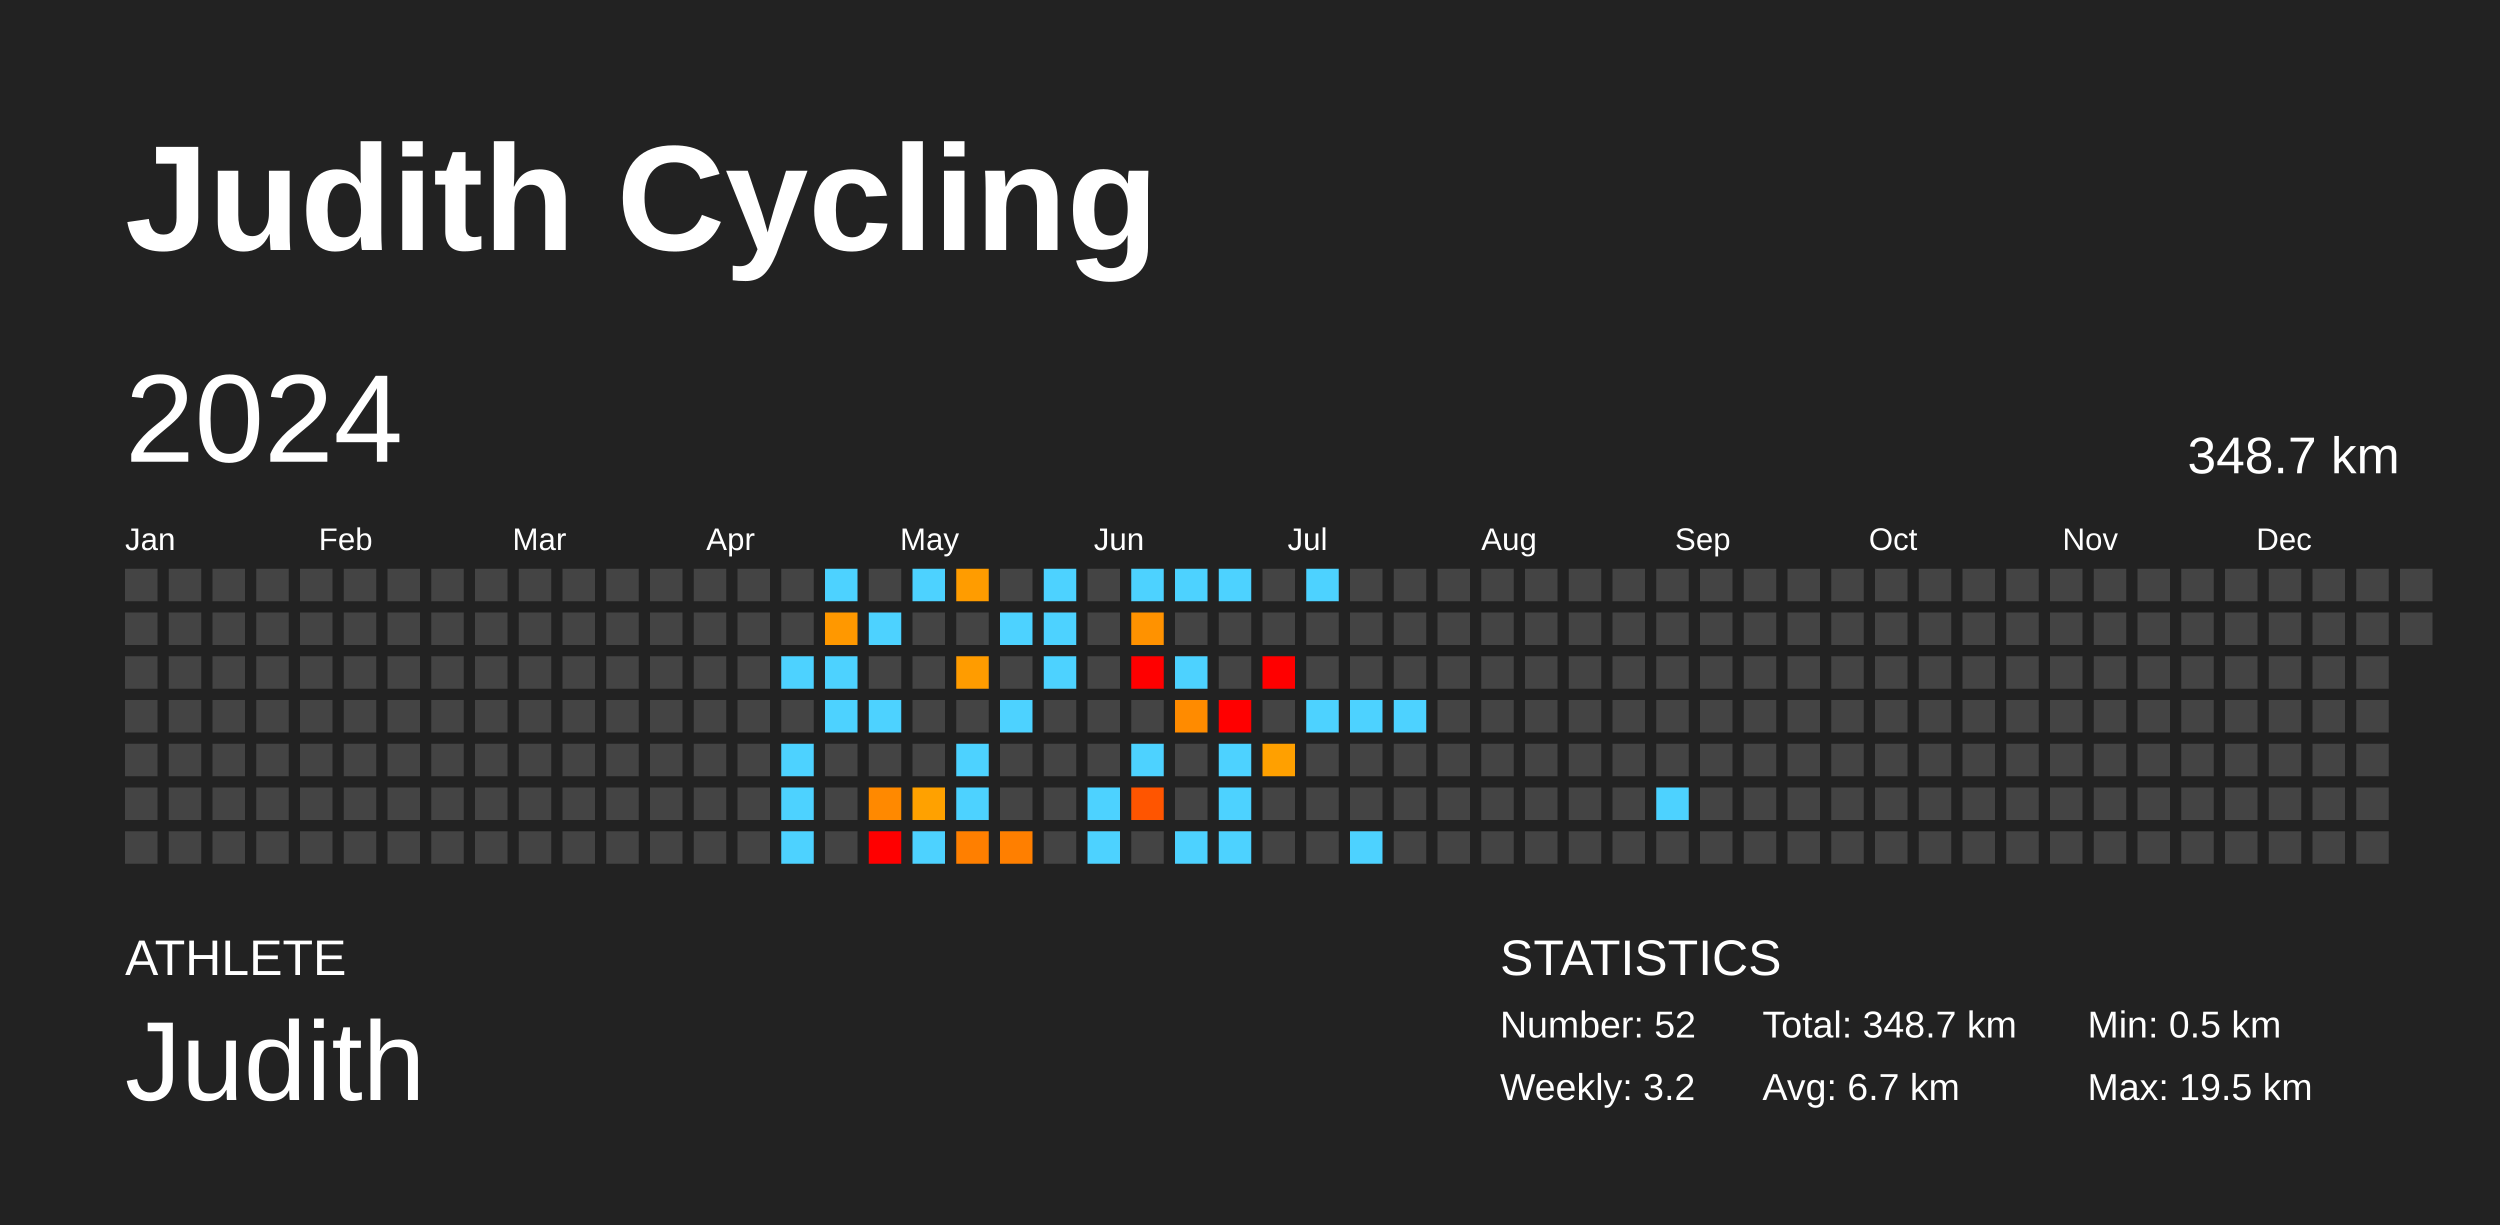
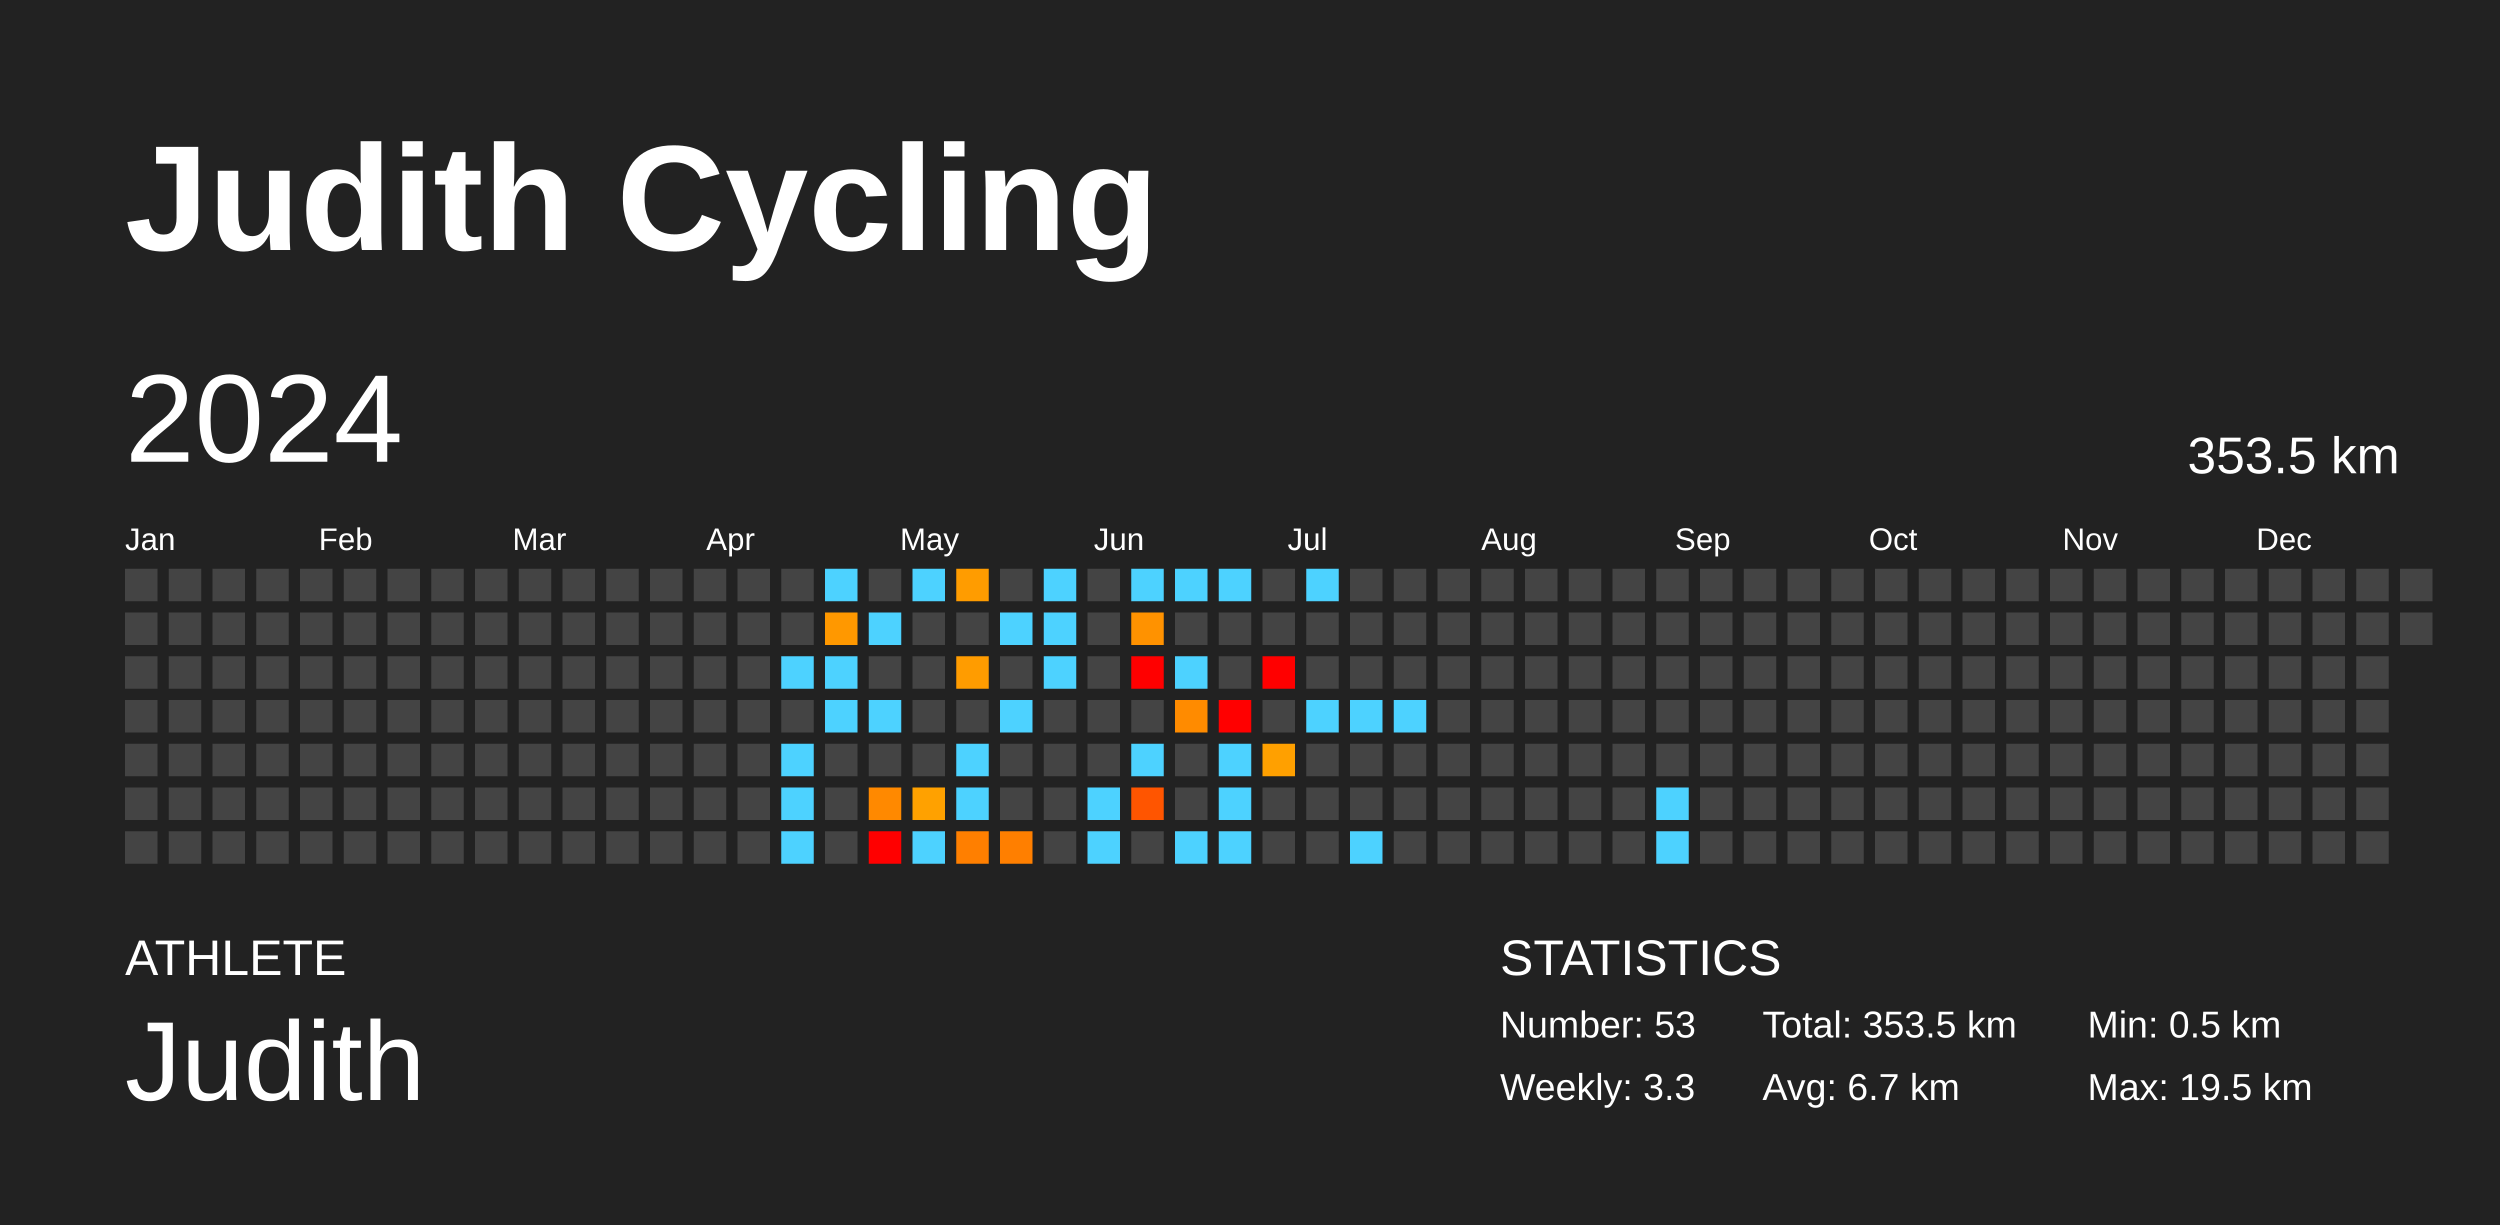
<svg xmlns="http://www.w3.org/2000/svg" baseProfile="full" height="98mm" version="1.1" viewBox="0,0,200,98" width="200mm">
  <defs />
  <rect fill="#222222" height="98" width="200" x="0" y="0" />
  <text fill="#FFFFFF" style="font-size:12px; font-family:Arial; font-weight:bold;" x="10" y="20">Judith Cycling</text>
  <text fill="#FFFFFF" style="font-size:4px; font-family:Arial" x="10" y="78">ATHLETE</text>
  <text fill="#FFFFFF" style="font-size:9px; font-family:Arial" x="10" y="88">Judith</text>
  <text fill="#FFFFFF" style="font-size:4px; font-family:Arial" x="120" y="78">STATISTICS</text>
-   <text fill="#FFFFFF" style="font-size:3px; font-family:Arial" x="120" y="83">Number: 52</text>
-   <text fill="#FFFFFF" style="font-size:3px; font-family:Arial" x="120" y="88">Weekly: 3.2</text>
-   <text fill="#FFFFFF" style="font-size:3px; font-family:Arial" x="141" y="83">Total: 348.7 km</text>
+   <text fill="#FFFFFF" style="font-size:3px; font-family:Arial" x="120" y="83">Number: 53</text>
+   <text fill="#FFFFFF" style="font-size:3px; font-family:Arial" x="120" y="88">Weekly: 3.3</text>
+   <text fill="#FFFFFF" style="font-size:3px; font-family:Arial" x="141" y="83">Total: 353.5 km</text>
  <text fill="#FFFFFF" style="font-size:3px; font-family:Arial" x="141" y="88">Avg: 6.7 km</text>
  <text fill="#FFFFFF" style="font-size:3px; font-family:Arial" x="167" y="83">Min: 0.5 km</text>
  <text fill="#FFFFFF" style="font-size:3px; font-family:Arial" x="167" y="88">Max: 19.5 km</text>
  <text dominant-baseline="hanging" fill="#FFFFFF" style="font-size:10.0px; font-family:Arial;" x="10" y="30">2024</text>
-   <text dominant-baseline="hanging" fill="#FFFFFF" style="font-size:4.125px; font-family:Arial;" x="175" y="35">348.7 km</text>
+   <text dominant-baseline="hanging" fill="#FFFFFF" style="font-size:4.125px; font-family:Arial;" x="175" y="35">353.5 km</text>
  <text fill="#FFFFFF" style="font-size:2.5px; font-family:Arial" x="10.0" y="44">Jan</text>
  <text fill="#FFFFFF" style="font-size:2.5px; font-family:Arial" x="25.5" y="44">Feb</text>
  <text fill="#FFFFFF" style="font-size:2.5px; font-family:Arial" x="41.0" y="44">Mar</text>
  <text fill="#FFFFFF" style="font-size:2.5px; font-family:Arial" x="56.5" y="44">Apr</text>
  <text fill="#FFFFFF" style="font-size:2.5px; font-family:Arial" x="72.0" y="44">May</text>
  <text fill="#FFFFFF" style="font-size:2.5px; font-family:Arial" x="87.5" y="44">Jun</text>
  <text fill="#FFFFFF" style="font-size:2.5px; font-family:Arial" x="103.0" y="44">Jul</text>
  <text fill="#FFFFFF" style="font-size:2.5px; font-family:Arial" x="118.5" y="44">Aug</text>
  <text fill="#FFFFFF" style="font-size:2.5px; font-family:Arial" x="134.0" y="44">Sep</text>
  <text fill="#FFFFFF" style="font-size:2.5px; font-family:Arial" x="149.5" y="44">Oct</text>
  <text fill="#FFFFFF" style="font-size:2.5px; font-family:Arial" x="165.0" y="44">Nov</text>
  <text fill="#FFFFFF" style="font-size:2.5px; font-family:Arial" x="180.5" y="44">Dec</text>
  <rect fill="#444444" height="2.6" width="2.6" x="10.0" y="45.5" />
  <rect fill="#444444" height="2.6" width="2.6" x="10.0" y="49.0" />
  <rect fill="#444444" height="2.6" width="2.6" x="10.0" y="52.5" />
  <rect fill="#444444" height="2.6" width="2.6" x="10.0" y="56.0" />
  <rect fill="#444444" height="2.6" width="2.6" x="10.0" y="59.5" />
  <rect fill="#444444" height="2.6" width="2.6" x="10.0" y="63.0" />
  <rect fill="#444444" height="2.6" width="2.6" x="10.0" y="66.5" />
  <rect fill="#444444" height="2.6" width="2.6" x="13.5" y="45.5" />
  <rect fill="#444444" height="2.6" width="2.6" x="13.5" y="49.0" />
  <rect fill="#444444" height="2.6" width="2.6" x="13.5" y="52.5" />
  <rect fill="#444444" height="2.6" width="2.6" x="13.5" y="56.0" />
  <rect fill="#444444" height="2.6" width="2.6" x="13.5" y="59.5" />
  <rect fill="#444444" height="2.6" width="2.6" x="13.5" y="63.0" />
  <rect fill="#444444" height="2.6" width="2.6" x="13.5" y="66.5" />
  <rect fill="#444444" height="2.6" width="2.6" x="17.0" y="45.5" />
  <rect fill="#444444" height="2.6" width="2.6" x="17.0" y="49.0" />
  <rect fill="#444444" height="2.6" width="2.6" x="17.0" y="52.5" />
  <rect fill="#444444" height="2.6" width="2.6" x="17.0" y="56.0" />
  <rect fill="#444444" height="2.6" width="2.6" x="17.0" y="59.5" />
  <rect fill="#444444" height="2.6" width="2.6" x="17.0" y="63.0" />
  <rect fill="#444444" height="2.6" width="2.6" x="17.0" y="66.5" />
  <rect fill="#444444" height="2.6" width="2.6" x="20.5" y="45.5" />
  <rect fill="#444444" height="2.6" width="2.6" x="20.5" y="49.0" />
  <rect fill="#444444" height="2.6" width="2.6" x="20.5" y="52.5" />
  <rect fill="#444444" height="2.6" width="2.6" x="20.5" y="56.0" />
  <rect fill="#444444" height="2.6" width="2.6" x="20.5" y="59.5" />
  <rect fill="#444444" height="2.6" width="2.6" x="20.5" y="63.0" />
  <rect fill="#444444" height="2.6" width="2.6" x="20.5" y="66.5" />
  <rect fill="#444444" height="2.6" width="2.6" x="24.0" y="45.5" />
  <rect fill="#444444" height="2.6" width="2.6" x="24.0" y="49.0" />
  <rect fill="#444444" height="2.6" width="2.6" x="24.0" y="52.5" />
  <rect fill="#444444" height="2.6" width="2.6" x="24.0" y="56.0" />
  <rect fill="#444444" height="2.6" width="2.6" x="24.0" y="59.5" />
  <rect fill="#444444" height="2.6" width="2.6" x="24.0" y="63.0" />
  <rect fill="#444444" height="2.6" width="2.6" x="24.0" y="66.5" />
  <rect fill="#444444" height="2.6" width="2.6" x="27.5" y="45.5" />
  <rect fill="#444444" height="2.6" width="2.6" x="27.5" y="49.0" />
  <rect fill="#444444" height="2.6" width="2.6" x="27.5" y="52.5" />
  <rect fill="#444444" height="2.6" width="2.6" x="27.5" y="56.0" />
  <rect fill="#444444" height="2.6" width="2.6" x="27.5" y="59.5" />
  <rect fill="#444444" height="2.6" width="2.6" x="27.5" y="63.0" />
  <rect fill="#444444" height="2.6" width="2.6" x="27.5" y="66.5" />
  <rect fill="#444444" height="2.6" width="2.6" x="31.0" y="45.5" />
  <rect fill="#444444" height="2.6" width="2.6" x="31.0" y="49.0" />
  <rect fill="#444444" height="2.6" width="2.6" x="31.0" y="52.5" />
  <rect fill="#444444" height="2.6" width="2.6" x="31.0" y="56.0" />
  <rect fill="#444444" height="2.6" width="2.6" x="31.0" y="59.5" />
  <rect fill="#444444" height="2.6" width="2.6" x="31.0" y="63.0" />
  <rect fill="#444444" height="2.6" width="2.6" x="31.0" y="66.5" />
  <rect fill="#444444" height="2.6" width="2.6" x="34.5" y="45.5" />
  <rect fill="#444444" height="2.6" width="2.6" x="34.5" y="49.0" />
  <rect fill="#444444" height="2.6" width="2.6" x="34.5" y="52.5" />
  <rect fill="#444444" height="2.6" width="2.6" x="34.5" y="56.0" />
  <rect fill="#444444" height="2.6" width="2.6" x="34.5" y="59.5" />
  <rect fill="#444444" height="2.6" width="2.6" x="34.5" y="63.0" />
  <rect fill="#444444" height="2.6" width="2.6" x="34.5" y="66.5" />
  <rect fill="#444444" height="2.6" width="2.6" x="38.0" y="45.5" />
  <rect fill="#444444" height="2.6" width="2.6" x="38.0" y="49.0" />
  <rect fill="#444444" height="2.6" width="2.6" x="38.0" y="52.5" />
  <rect fill="#444444" height="2.6" width="2.6" x="38.0" y="56.0" />
  <rect fill="#444444" height="2.6" width="2.6" x="38.0" y="59.5" />
  <rect fill="#444444" height="2.6" width="2.6" x="38.0" y="63.0" />
  <rect fill="#444444" height="2.6" width="2.6" x="38.0" y="66.5" />
  <rect fill="#444444" height="2.6" width="2.6" x="41.5" y="45.5" />
  <rect fill="#444444" height="2.6" width="2.6" x="41.5" y="49.0" />
  <rect fill="#444444" height="2.6" width="2.6" x="41.5" y="52.5" />
  <rect fill="#444444" height="2.6" width="2.6" x="41.5" y="56.0" />
  <rect fill="#444444" height="2.6" width="2.6" x="41.5" y="59.5" />
  <rect fill="#444444" height="2.6" width="2.6" x="41.5" y="63.0" />
  <rect fill="#444444" height="2.6" width="2.6" x="41.5" y="66.5" />
  <rect fill="#444444" height="2.6" width="2.6" x="45.0" y="45.5" />
  <rect fill="#444444" height="2.6" width="2.6" x="45.0" y="49.0" />
  <rect fill="#444444" height="2.6" width="2.6" x="45.0" y="52.5" />
  <rect fill="#444444" height="2.6" width="2.6" x="45.0" y="56.0" />
  <rect fill="#444444" height="2.6" width="2.6" x="45.0" y="59.5" />
  <rect fill="#444444" height="2.6" width="2.6" x="45.0" y="63.0" />
  <rect fill="#444444" height="2.6" width="2.6" x="45.0" y="66.5" />
  <rect fill="#444444" height="2.6" width="2.6" x="48.5" y="45.5" />
  <rect fill="#444444" height="2.6" width="2.6" x="48.5" y="49.0" />
  <rect fill="#444444" height="2.6" width="2.6" x="48.5" y="52.5" />
  <rect fill="#444444" height="2.6" width="2.6" x="48.5" y="56.0" />
  <rect fill="#444444" height="2.6" width="2.6" x="48.5" y="59.5" />
  <rect fill="#444444" height="2.6" width="2.6" x="48.5" y="63.0" />
  <rect fill="#444444" height="2.6" width="2.6" x="48.5" y="66.5" />
  <rect fill="#444444" height="2.6" width="2.6" x="52.0" y="45.5" />
  <rect fill="#444444" height="2.6" width="2.6" x="52.0" y="49.0" />
  <rect fill="#444444" height="2.6" width="2.6" x="52.0" y="52.5" />
  <rect fill="#444444" height="2.6" width="2.6" x="52.0" y="56.0" />
  <rect fill="#444444" height="2.6" width="2.6" x="52.0" y="59.5" />
  <rect fill="#444444" height="2.6" width="2.6" x="52.0" y="63.0" />
  <rect fill="#444444" height="2.6" width="2.6" x="52.0" y="66.5" />
  <rect fill="#444444" height="2.6" width="2.6" x="55.5" y="45.5" />
  <rect fill="#444444" height="2.6" width="2.6" x="55.5" y="49.0" />
  <rect fill="#444444" height="2.6" width="2.6" x="55.5" y="52.5" />
  <rect fill="#444444" height="2.6" width="2.6" x="55.5" y="56.0" />
  <rect fill="#444444" height="2.6" width="2.6" x="55.5" y="59.5" />
  <rect fill="#444444" height="2.6" width="2.6" x="55.5" y="63.0" />
  <rect fill="#444444" height="2.6" width="2.6" x="55.5" y="66.5" />
  <rect fill="#444444" height="2.6" width="2.6" x="59.0" y="45.5" />
  <rect fill="#444444" height="2.6" width="2.6" x="59.0" y="49.0" />
  <rect fill="#444444" height="2.6" width="2.6" x="59.0" y="52.5" />
  <rect fill="#444444" height="2.6" width="2.6" x="59.0" y="56.0" />
  <rect fill="#444444" height="2.6" width="2.6" x="59.0" y="59.5" />
  <rect fill="#444444" height="2.6" width="2.6" x="59.0" y="63.0" />
  <rect fill="#444444" height="2.6" width="2.6" x="59.0" y="66.5" />
  <rect fill="#444444" height="2.6" width="2.6" x="62.5" y="45.5" />
  <rect fill="#444444" height="2.6" width="2.6" x="62.5" y="49.0" />
  <rect fill="#4dd2ff" height="2.6" width="2.6" x="62.5" y="52.5" />
  <rect fill="#444444" height="2.6" width="2.6" x="62.5" y="56.0" />
  <rect fill="#4dd2ff" height="2.6" width="2.6" x="62.5" y="59.5" />
  <rect fill="#4dd2ff" height="2.6" width="2.6" x="62.5" y="63.0" />
  <rect fill="#4dd2ff" height="2.6" width="2.6" x="62.5" y="66.5" />
  <rect fill="#4dd2ff" height="2.6" width="2.6" x="66.0" y="45.5" />
  <rect fill="#ff9800" height="2.6" width="2.6" x="66.0" y="49.0" />
  <rect fill="#4dd2ff" height="2.6" width="2.6" x="66.0" y="52.5" />
  <rect fill="#4dd2ff" height="2.6" width="2.6" x="66.0" y="56.0" />
  <rect fill="#444444" height="2.6" width="2.6" x="66.0" y="59.5" />
  <rect fill="#444444" height="2.6" width="2.6" x="66.0" y="63.0" />
  <rect fill="#444444" height="2.6" width="2.6" x="66.0" y="66.5" />
  <rect fill="#444444" height="2.6" width="2.6" x="69.5" y="45.5" />
  <rect fill="#4dd2ff" height="2.6" width="2.6" x="69.5" y="49.0" />
  <rect fill="#444444" height="2.6" width="2.6" x="69.5" y="52.5" />
  <rect fill="#4dd2ff" height="2.6" width="2.6" x="69.5" y="56.0" />
  <rect fill="#444444" height="2.6" width="2.6" x="69.5" y="59.5" />
  <rect fill="#ff8900" height="2.6" width="2.6" x="69.5" y="63.0" />
  <rect fill="red" height="2.6" width="2.6" x="69.5" y="66.5" />
  <rect fill="#4dd2ff" height="2.6" width="2.6" x="73.0" y="45.5" />
  <rect fill="#444444" height="2.6" width="2.6" x="73.0" y="49.0" />
  <rect fill="#444444" height="2.6" width="2.6" x="73.0" y="52.5" />
  <rect fill="#444444" height="2.6" width="2.6" x="73.0" y="56.0" />
  <rect fill="#444444" height="2.6" width="2.6" x="73.0" y="59.5" />
  <rect fill="#ffa100" height="2.6" width="2.6" x="73.0" y="63.0" />
  <rect fill="#4dd2ff" height="2.6" width="2.6" x="73.0" y="66.5" />
  <rect fill="#ff9c00" height="2.6" width="2.6" x="76.5" y="45.5" />
  <rect fill="#444444" height="2.6" width="2.6" x="76.5" y="49.0" />
  <rect fill="#ff9c00" height="2.6" width="2.6" x="76.5" y="52.5" />
  <rect fill="#444444" height="2.6" width="2.6" x="76.5" y="56.0" />
  <rect fill="#4dd2ff" height="2.6" width="2.6" x="76.5" y="59.5" />
  <rect fill="#4dd2ff" height="2.6" width="2.6" x="76.5" y="63.0" />
  <rect fill="#ff7f00" height="2.6" width="2.6" x="76.5" y="66.5" />
  <rect fill="#444444" height="2.6" width="2.6" x="80.0" y="45.5" />
  <rect fill="#4dd2ff" height="2.6" width="2.6" x="80.0" y="49.0" />
  <rect fill="#444444" height="2.6" width="2.6" x="80.0" y="52.5" />
  <rect fill="#4dd2ff" height="2.6" width="2.6" x="80.0" y="56.0" />
  <rect fill="#444444" height="2.6" width="2.6" x="80.0" y="59.5" />
  <rect fill="#444444" height="2.6" width="2.6" x="80.0" y="63.0" />
  <rect fill="#ff7f00" height="2.6" width="2.6" x="80.0" y="66.5" />
  <rect fill="#4dd2ff" height="2.6" width="2.6" x="83.5" y="45.5" />
  <rect fill="#4dd2ff" height="2.6" width="2.6" x="83.5" y="49.0" />
  <rect fill="#4dd2ff" height="2.6" width="2.6" x="83.5" y="52.5" />
  <rect fill="#444444" height="2.6" width="2.6" x="83.5" y="56.0" />
  <rect fill="#444444" height="2.6" width="2.6" x="83.5" y="59.5" />
  <rect fill="#444444" height="2.6" width="2.6" x="83.5" y="63.0" />
  <rect fill="#444444" height="2.6" width="2.6" x="83.5" y="66.5" />
  <rect fill="#444444" height="2.6" width="2.6" x="87.0" y="45.5" />
  <rect fill="#444444" height="2.6" width="2.6" x="87.0" y="49.0" />
  <rect fill="#444444" height="2.6" width="2.6" x="87.0" y="52.5" />
  <rect fill="#444444" height="2.6" width="2.6" x="87.0" y="56.0" />
  <rect fill="#444444" height="2.6" width="2.6" x="87.0" y="59.5" />
  <rect fill="#4dd2ff" height="2.6" width="2.6" x="87.0" y="63.0" />
  <rect fill="#4dd2ff" height="2.6" width="2.6" x="87.0" y="66.5" />
  <rect fill="#4dd2ff" height="2.6" width="2.6" x="90.5" y="45.5" />
  <rect fill="#ff9200" height="2.6" width="2.6" x="90.5" y="49.0" />
  <rect fill="red" height="2.6" width="2.6" x="90.5" y="52.5" />
  <rect fill="#444444" height="2.6" width="2.6" x="90.5" y="56.0" />
  <rect fill="#4dd2ff" height="2.6" width="2.6" x="90.5" y="59.5" />
  <rect fill="#ff5500" height="2.6" width="2.6" x="90.5" y="63.0" />
  <rect fill="#444444" height="2.6" width="2.6" x="90.5" y="66.5" />
  <rect fill="#4dd2ff" height="2.6" width="2.6" x="94.0" y="45.5" />
  <rect fill="#444444" height="2.6" width="2.6" x="94.0" y="49.0" />
  <rect fill="#4dd2ff" height="2.6" width="2.6" x="94.0" y="52.5" />
  <rect fill="#ff8b00" height="2.6" width="2.6" x="94.0" y="56.0" />
  <rect fill="#444444" height="2.6" width="2.6" x="94.0" y="59.5" />
  <rect fill="#444444" height="2.6" width="2.6" x="94.0" y="63.0" />
  <rect fill="#4dd2ff" height="2.6" width="2.6" x="94.0" y="66.5" />
  <rect fill="#4dd2ff" height="2.6" width="2.6" x="97.5" y="45.5" />
  <rect fill="#444444" height="2.6" width="2.6" x="97.5" y="49.0" />
  <rect fill="#444444" height="2.6" width="2.6" x="97.5" y="52.5" />
  <rect fill="red" height="2.6" width="2.6" x="97.5" y="56.0" />
  <rect fill="#4dd2ff" height="2.6" width="2.6" x="97.5" y="59.5" />
  <rect fill="#4dd2ff" height="2.6" width="2.6" x="97.5" y="63.0" />
  <rect fill="#4dd2ff" height="2.6" width="2.6" x="97.5" y="66.5" />
  <rect fill="#444444" height="2.6" width="2.6" x="101.0" y="45.5" />
  <rect fill="#444444" height="2.6" width="2.6" x="101.0" y="49.0" />
  <rect fill="red" height="2.6" width="2.6" x="101.0" y="52.5" />
  <rect fill="#444444" height="2.6" width="2.6" x="101.0" y="56.0" />
  <rect fill="#ffa000" height="2.6" width="2.6" x="101.0" y="59.5" />
  <rect fill="#444444" height="2.6" width="2.6" x="101.0" y="63.0" />
  <rect fill="#444444" height="2.6" width="2.6" x="101.0" y="66.5" />
  <rect fill="#4dd2ff" height="2.6" width="2.6" x="104.5" y="45.5" />
  <rect fill="#444444" height="2.6" width="2.6" x="104.5" y="49.0" />
  <rect fill="#444444" height="2.6" width="2.6" x="104.5" y="52.5" />
  <rect fill="#4dd2ff" height="2.6" width="2.6" x="104.5" y="56.0" />
  <rect fill="#444444" height="2.6" width="2.6" x="104.5" y="59.5" />
  <rect fill="#444444" height="2.6" width="2.6" x="104.5" y="63.0" />
  <rect fill="#444444" height="2.6" width="2.6" x="104.5" y="66.5" />
  <rect fill="#444444" height="2.6" width="2.6" x="108.0" y="45.5" />
  <rect fill="#444444" height="2.6" width="2.6" x="108.0" y="49.0" />
  <rect fill="#444444" height="2.6" width="2.6" x="108.0" y="52.5" />
  <rect fill="#4dd2ff" height="2.6" width="2.6" x="108.0" y="56.0" />
  <rect fill="#444444" height="2.6" width="2.6" x="108.0" y="59.5" />
  <rect fill="#444444" height="2.6" width="2.6" x="108.0" y="63.0" />
  <rect fill="#4dd2ff" height="2.6" width="2.6" x="108.0" y="66.5" />
  <rect fill="#444444" height="2.6" width="2.6" x="111.5" y="45.5" />
  <rect fill="#444444" height="2.6" width="2.6" x="111.5" y="49.0" />
  <rect fill="#444444" height="2.6" width="2.6" x="111.5" y="52.5" />
  <rect fill="#4dd2ff" height="2.6" width="2.6" x="111.5" y="56.0" />
  <rect fill="#444444" height="2.6" width="2.6" x="111.5" y="59.5" />
  <rect fill="#444444" height="2.6" width="2.6" x="111.5" y="63.0" />
  <rect fill="#444444" height="2.6" width="2.6" x="111.5" y="66.5" />
  <rect fill="#444444" height="2.6" width="2.6" x="115.0" y="45.5" />
  <rect fill="#444444" height="2.6" width="2.6" x="115.0" y="49.0" />
  <rect fill="#444444" height="2.6" width="2.6" x="115.0" y="52.5" />
  <rect fill="#444444" height="2.6" width="2.6" x="115.0" y="56.0" />
  <rect fill="#444444" height="2.6" width="2.6" x="115.0" y="59.5" />
  <rect fill="#444444" height="2.6" width="2.6" x="115.0" y="63.0" />
  <rect fill="#444444" height="2.6" width="2.6" x="115.0" y="66.5" />
  <rect fill="#444444" height="2.6" width="2.6" x="118.5" y="45.5" />
  <rect fill="#444444" height="2.6" width="2.6" x="118.5" y="49.0" />
  <rect fill="#444444" height="2.6" width="2.6" x="118.5" y="52.5" />
  <rect fill="#444444" height="2.6" width="2.6" x="118.5" y="56.0" />
  <rect fill="#444444" height="2.6" width="2.6" x="118.5" y="59.5" />
  <rect fill="#444444" height="2.6" width="2.6" x="118.5" y="63.0" />
  <rect fill="#444444" height="2.6" width="2.6" x="118.5" y="66.5" />
  <rect fill="#444444" height="2.6" width="2.6" x="122.0" y="45.5" />
  <rect fill="#444444" height="2.6" width="2.6" x="122.0" y="49.0" />
  <rect fill="#444444" height="2.6" width="2.6" x="122.0" y="52.5" />
  <rect fill="#444444" height="2.6" width="2.6" x="122.0" y="56.0" />
  <rect fill="#444444" height="2.6" width="2.6" x="122.0" y="59.5" />
  <rect fill="#444444" height="2.6" width="2.6" x="122.0" y="63.0" />
  <rect fill="#444444" height="2.6" width="2.6" x="122.0" y="66.5" />
  <rect fill="#444444" height="2.6" width="2.6" x="125.5" y="45.5" />
  <rect fill="#444444" height="2.6" width="2.6" x="125.5" y="49.0" />
  <rect fill="#444444" height="2.6" width="2.6" x="125.5" y="52.5" />
  <rect fill="#444444" height="2.6" width="2.6" x="125.5" y="56.0" />
  <rect fill="#444444" height="2.6" width="2.6" x="125.5" y="59.5" />
  <rect fill="#444444" height="2.6" width="2.6" x="125.5" y="63.0" />
  <rect fill="#444444" height="2.6" width="2.6" x="125.5" y="66.5" />
  <rect fill="#444444" height="2.6" width="2.6" x="129.0" y="45.5" />
  <rect fill="#444444" height="2.6" width="2.6" x="129.0" y="49.0" />
  <rect fill="#444444" height="2.6" width="2.6" x="129.0" y="52.5" />
  <rect fill="#444444" height="2.6" width="2.6" x="129.0" y="56.0" />
  <rect fill="#444444" height="2.6" width="2.6" x="129.0" y="59.5" />
  <rect fill="#444444" height="2.6" width="2.6" x="129.0" y="63.0" />
  <rect fill="#444444" height="2.6" width="2.6" x="129.0" y="66.5" />
  <rect fill="#444444" height="2.6" width="2.6" x="132.5" y="45.5" />
  <rect fill="#444444" height="2.6" width="2.6" x="132.5" y="49.0" />
  <rect fill="#444444" height="2.6" width="2.6" x="132.5" y="52.5" />
  <rect fill="#444444" height="2.6" width="2.6" x="132.5" y="56.0" />
  <rect fill="#444444" height="2.6" width="2.6" x="132.5" y="59.5" />
  <rect fill="#4dd2ff" height="2.6" width="2.6" x="132.5" y="63.0" />
-   <rect fill="#444444" height="2.6" width="2.6" x="132.5" y="66.5" />
+   <rect fill="#4dd2ff" height="2.6" width="2.6" x="132.5" y="66.5" />
  <rect fill="#444444" height="2.6" width="2.6" x="136.0" y="45.5" />
  <rect fill="#444444" height="2.6" width="2.6" x="136.0" y="49.0" />
  <rect fill="#444444" height="2.6" width="2.6" x="136.0" y="52.5" />
  <rect fill="#444444" height="2.6" width="2.6" x="136.0" y="56.0" />
  <rect fill="#444444" height="2.6" width="2.6" x="136.0" y="59.5" />
  <rect fill="#444444" height="2.6" width="2.6" x="136.0" y="63.0" />
  <rect fill="#444444" height="2.6" width="2.6" x="136.0" y="66.5" />
  <rect fill="#444444" height="2.6" width="2.6" x="139.5" y="45.5" />
  <rect fill="#444444" height="2.6" width="2.6" x="139.5" y="49.0" />
  <rect fill="#444444" height="2.6" width="2.6" x="139.5" y="52.5" />
  <rect fill="#444444" height="2.6" width="2.6" x="139.5" y="56.0" />
  <rect fill="#444444" height="2.6" width="2.6" x="139.5" y="59.5" />
  <rect fill="#444444" height="2.6" width="2.6" x="139.5" y="63.0" />
  <rect fill="#444444" height="2.6" width="2.6" x="139.5" y="66.5" />
  <rect fill="#444444" height="2.6" width="2.6" x="143.0" y="45.5" />
  <rect fill="#444444" height="2.6" width="2.6" x="143.0" y="49.0" />
  <rect fill="#444444" height="2.6" width="2.6" x="143.0" y="52.5" />
  <rect fill="#444444" height="2.6" width="2.6" x="143.0" y="56.0" />
  <rect fill="#444444" height="2.6" width="2.6" x="143.0" y="59.5" />
  <rect fill="#444444" height="2.6" width="2.6" x="143.0" y="63.0" />
  <rect fill="#444444" height="2.6" width="2.6" x="143.0" y="66.5" />
  <rect fill="#444444" height="2.6" width="2.6" x="146.5" y="45.5" />
  <rect fill="#444444" height="2.6" width="2.6" x="146.5" y="49.0" />
  <rect fill="#444444" height="2.6" width="2.6" x="146.5" y="52.5" />
  <rect fill="#444444" height="2.6" width="2.6" x="146.5" y="56.0" />
  <rect fill="#444444" height="2.6" width="2.6" x="146.5" y="59.5" />
  <rect fill="#444444" height="2.6" width="2.6" x="146.5" y="63.0" />
  <rect fill="#444444" height="2.6" width="2.6" x="146.5" y="66.5" />
  <rect fill="#444444" height="2.6" width="2.6" x="150.0" y="45.5" />
  <rect fill="#444444" height="2.6" width="2.6" x="150.0" y="49.0" />
  <rect fill="#444444" height="2.6" width="2.6" x="150.0" y="52.5" />
  <rect fill="#444444" height="2.6" width="2.6" x="150.0" y="56.0" />
  <rect fill="#444444" height="2.6" width="2.6" x="150.0" y="59.5" />
  <rect fill="#444444" height="2.6" width="2.6" x="150.0" y="63.0" />
  <rect fill="#444444" height="2.6" width="2.6" x="150.0" y="66.5" />
  <rect fill="#444444" height="2.6" width="2.6" x="153.5" y="45.5" />
  <rect fill="#444444" height="2.6" width="2.6" x="153.5" y="49.0" />
  <rect fill="#444444" height="2.6" width="2.6" x="153.5" y="52.5" />
  <rect fill="#444444" height="2.6" width="2.6" x="153.5" y="56.0" />
  <rect fill="#444444" height="2.6" width="2.6" x="153.5" y="59.5" />
  <rect fill="#444444" height="2.6" width="2.6" x="153.5" y="63.0" />
  <rect fill="#444444" height="2.6" width="2.6" x="153.5" y="66.5" />
  <rect fill="#444444" height="2.6" width="2.6" x="157.0" y="45.5" />
  <rect fill="#444444" height="2.6" width="2.6" x="157.0" y="49.0" />
  <rect fill="#444444" height="2.6" width="2.6" x="157.0" y="52.5" />
  <rect fill="#444444" height="2.6" width="2.6" x="157.0" y="56.0" />
  <rect fill="#444444" height="2.6" width="2.6" x="157.0" y="59.5" />
  <rect fill="#444444" height="2.6" width="2.6" x="157.0" y="63.0" />
  <rect fill="#444444" height="2.6" width="2.6" x="157.0" y="66.5" />
  <rect fill="#444444" height="2.6" width="2.6" x="160.5" y="45.5" />
  <rect fill="#444444" height="2.6" width="2.6" x="160.5" y="49.0" />
  <rect fill="#444444" height="2.6" width="2.6" x="160.5" y="52.5" />
  <rect fill="#444444" height="2.6" width="2.6" x="160.5" y="56.0" />
  <rect fill="#444444" height="2.6" width="2.6" x="160.5" y="59.5" />
  <rect fill="#444444" height="2.6" width="2.6" x="160.5" y="63.0" />
  <rect fill="#444444" height="2.6" width="2.6" x="160.5" y="66.5" />
  <rect fill="#444444" height="2.6" width="2.6" x="164.0" y="45.5" />
  <rect fill="#444444" height="2.6" width="2.6" x="164.0" y="49.0" />
  <rect fill="#444444" height="2.6" width="2.6" x="164.0" y="52.5" />
  <rect fill="#444444" height="2.6" width="2.6" x="164.0" y="56.0" />
  <rect fill="#444444" height="2.6" width="2.6" x="164.0" y="59.5" />
  <rect fill="#444444" height="2.6" width="2.6" x="164.0" y="63.0" />
  <rect fill="#444444" height="2.6" width="2.6" x="164.0" y="66.5" />
  <rect fill="#444444" height="2.6" width="2.6" x="167.5" y="45.5" />
  <rect fill="#444444" height="2.6" width="2.6" x="167.5" y="49.0" />
  <rect fill="#444444" height="2.6" width="2.6" x="167.5" y="52.5" />
  <rect fill="#444444" height="2.6" width="2.6" x="167.5" y="56.0" />
  <rect fill="#444444" height="2.6" width="2.6" x="167.5" y="59.5" />
  <rect fill="#444444" height="2.6" width="2.6" x="167.5" y="63.0" />
  <rect fill="#444444" height="2.6" width="2.6" x="167.5" y="66.5" />
  <rect fill="#444444" height="2.6" width="2.6" x="171.0" y="45.5" />
  <rect fill="#444444" height="2.6" width="2.6" x="171.0" y="49.0" />
  <rect fill="#444444" height="2.6" width="2.6" x="171.0" y="52.5" />
  <rect fill="#444444" height="2.6" width="2.6" x="171.0" y="56.0" />
  <rect fill="#444444" height="2.6" width="2.6" x="171.0" y="59.5" />
  <rect fill="#444444" height="2.6" width="2.6" x="171.0" y="63.0" />
  <rect fill="#444444" height="2.6" width="2.6" x="171.0" y="66.5" />
  <rect fill="#444444" height="2.6" width="2.6" x="174.5" y="45.5" />
  <rect fill="#444444" height="2.6" width="2.6" x="174.5" y="49.0" />
  <rect fill="#444444" height="2.6" width="2.6" x="174.5" y="52.5" />
  <rect fill="#444444" height="2.6" width="2.6" x="174.5" y="56.0" />
  <rect fill="#444444" height="2.6" width="2.6" x="174.5" y="59.5" />
  <rect fill="#444444" height="2.6" width="2.6" x="174.5" y="63.0" />
  <rect fill="#444444" height="2.6" width="2.6" x="174.5" y="66.5" />
  <rect fill="#444444" height="2.6" width="2.6" x="178.0" y="45.5" />
  <rect fill="#444444" height="2.6" width="2.6" x="178.0" y="49.0" />
  <rect fill="#444444" height="2.6" width="2.6" x="178.0" y="52.5" />
  <rect fill="#444444" height="2.6" width="2.6" x="178.0" y="56.0" />
  <rect fill="#444444" height="2.6" width="2.6" x="178.0" y="59.5" />
  <rect fill="#444444" height="2.6" width="2.6" x="178.0" y="63.0" />
  <rect fill="#444444" height="2.6" width="2.6" x="178.0" y="66.5" />
  <rect fill="#444444" height="2.6" width="2.6" x="181.5" y="45.5" />
  <rect fill="#444444" height="2.6" width="2.6" x="181.5" y="49.0" />
  <rect fill="#444444" height="2.6" width="2.6" x="181.5" y="52.5" />
  <rect fill="#444444" height="2.6" width="2.6" x="181.5" y="56.0" />
  <rect fill="#444444" height="2.6" width="2.6" x="181.5" y="59.5" />
  <rect fill="#444444" height="2.6" width="2.6" x="181.5" y="63.0" />
  <rect fill="#444444" height="2.6" width="2.6" x="181.5" y="66.5" />
  <rect fill="#444444" height="2.6" width="2.6" x="185.0" y="45.5" />
  <rect fill="#444444" height="2.6" width="2.6" x="185.0" y="49.0" />
  <rect fill="#444444" height="2.6" width="2.6" x="185.0" y="52.5" />
  <rect fill="#444444" height="2.6" width="2.6" x="185.0" y="56.0" />
  <rect fill="#444444" height="2.6" width="2.6" x="185.0" y="59.5" />
  <rect fill="#444444" height="2.6" width="2.6" x="185.0" y="63.0" />
  <rect fill="#444444" height="2.6" width="2.6" x="185.0" y="66.5" />
  <rect fill="#444444" height="2.6" width="2.6" x="188.5" y="45.5" />
  <rect fill="#444444" height="2.6" width="2.6" x="188.5" y="49.0" />
  <rect fill="#444444" height="2.6" width="2.6" x="188.5" y="52.5" />
  <rect fill="#444444" height="2.6" width="2.6" x="188.5" y="56.0" />
  <rect fill="#444444" height="2.6" width="2.6" x="188.5" y="59.5" />
  <rect fill="#444444" height="2.6" width="2.6" x="188.5" y="63.0" />
  <rect fill="#444444" height="2.6" width="2.6" x="188.5" y="66.5" />
  <rect fill="#444444" height="2.6" width="2.6" x="192.0" y="45.5" />
  <rect fill="#444444" height="2.6" width="2.6" x="192.0" y="49.0" />
</svg>
